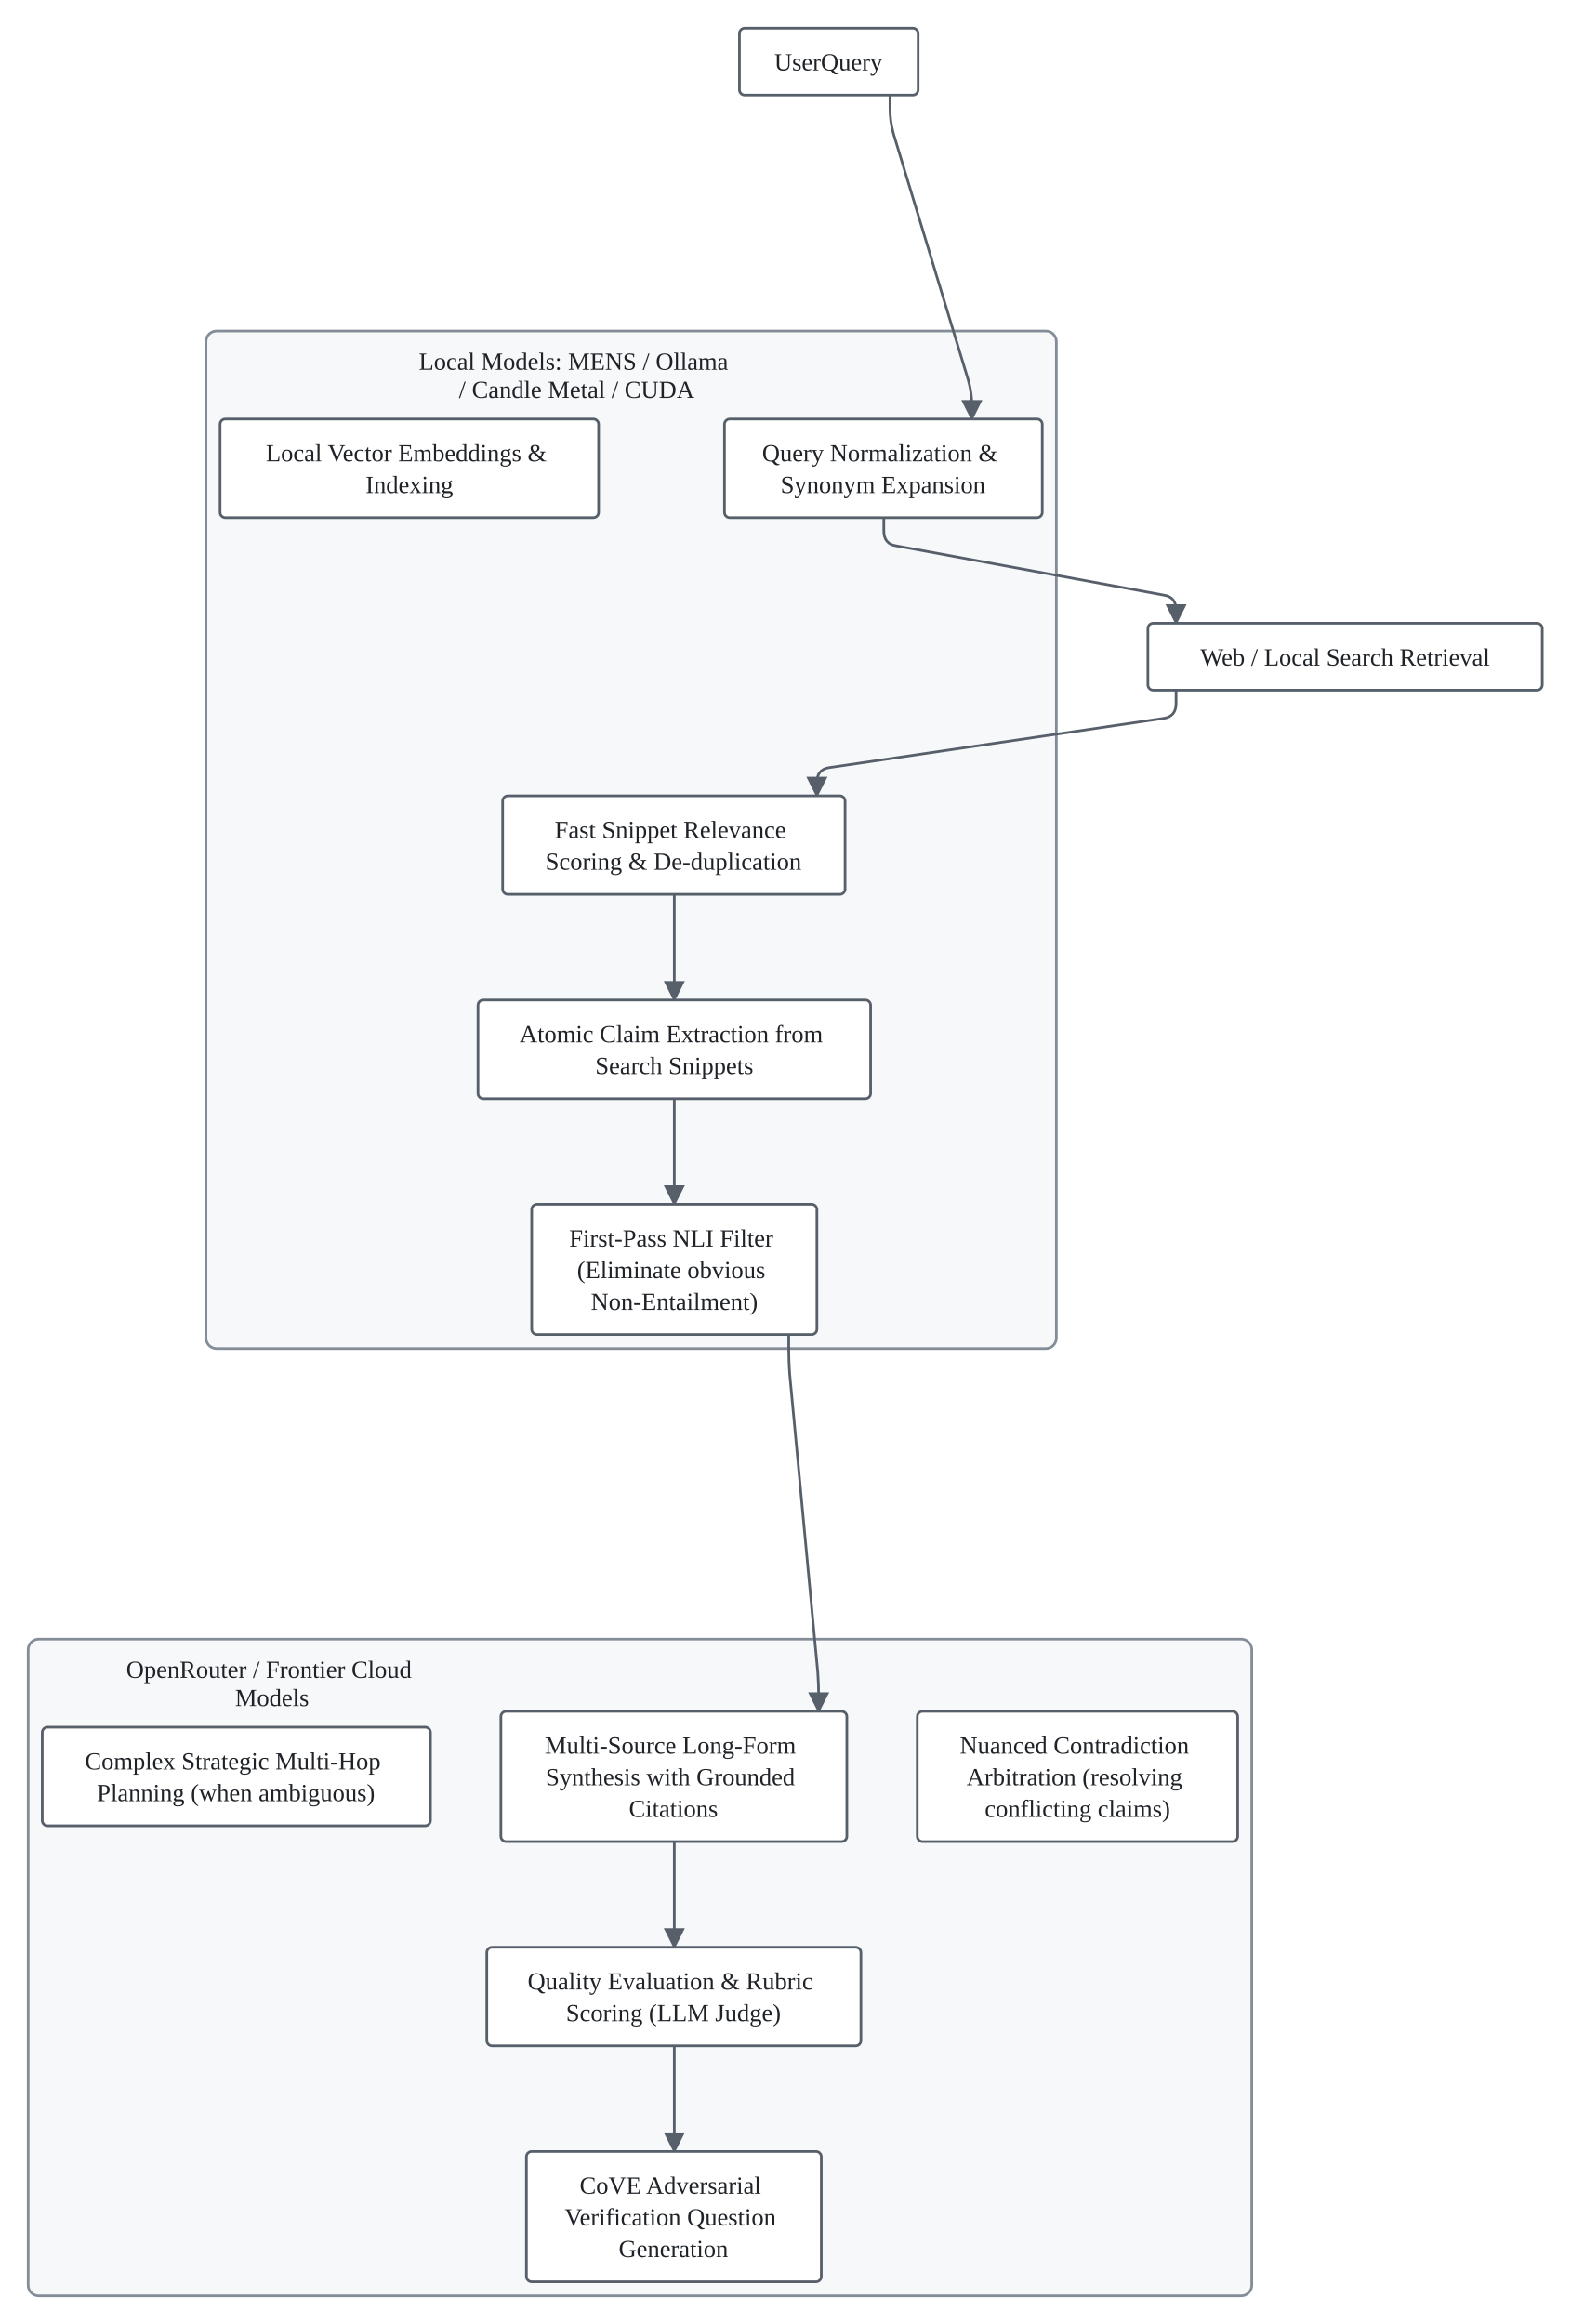
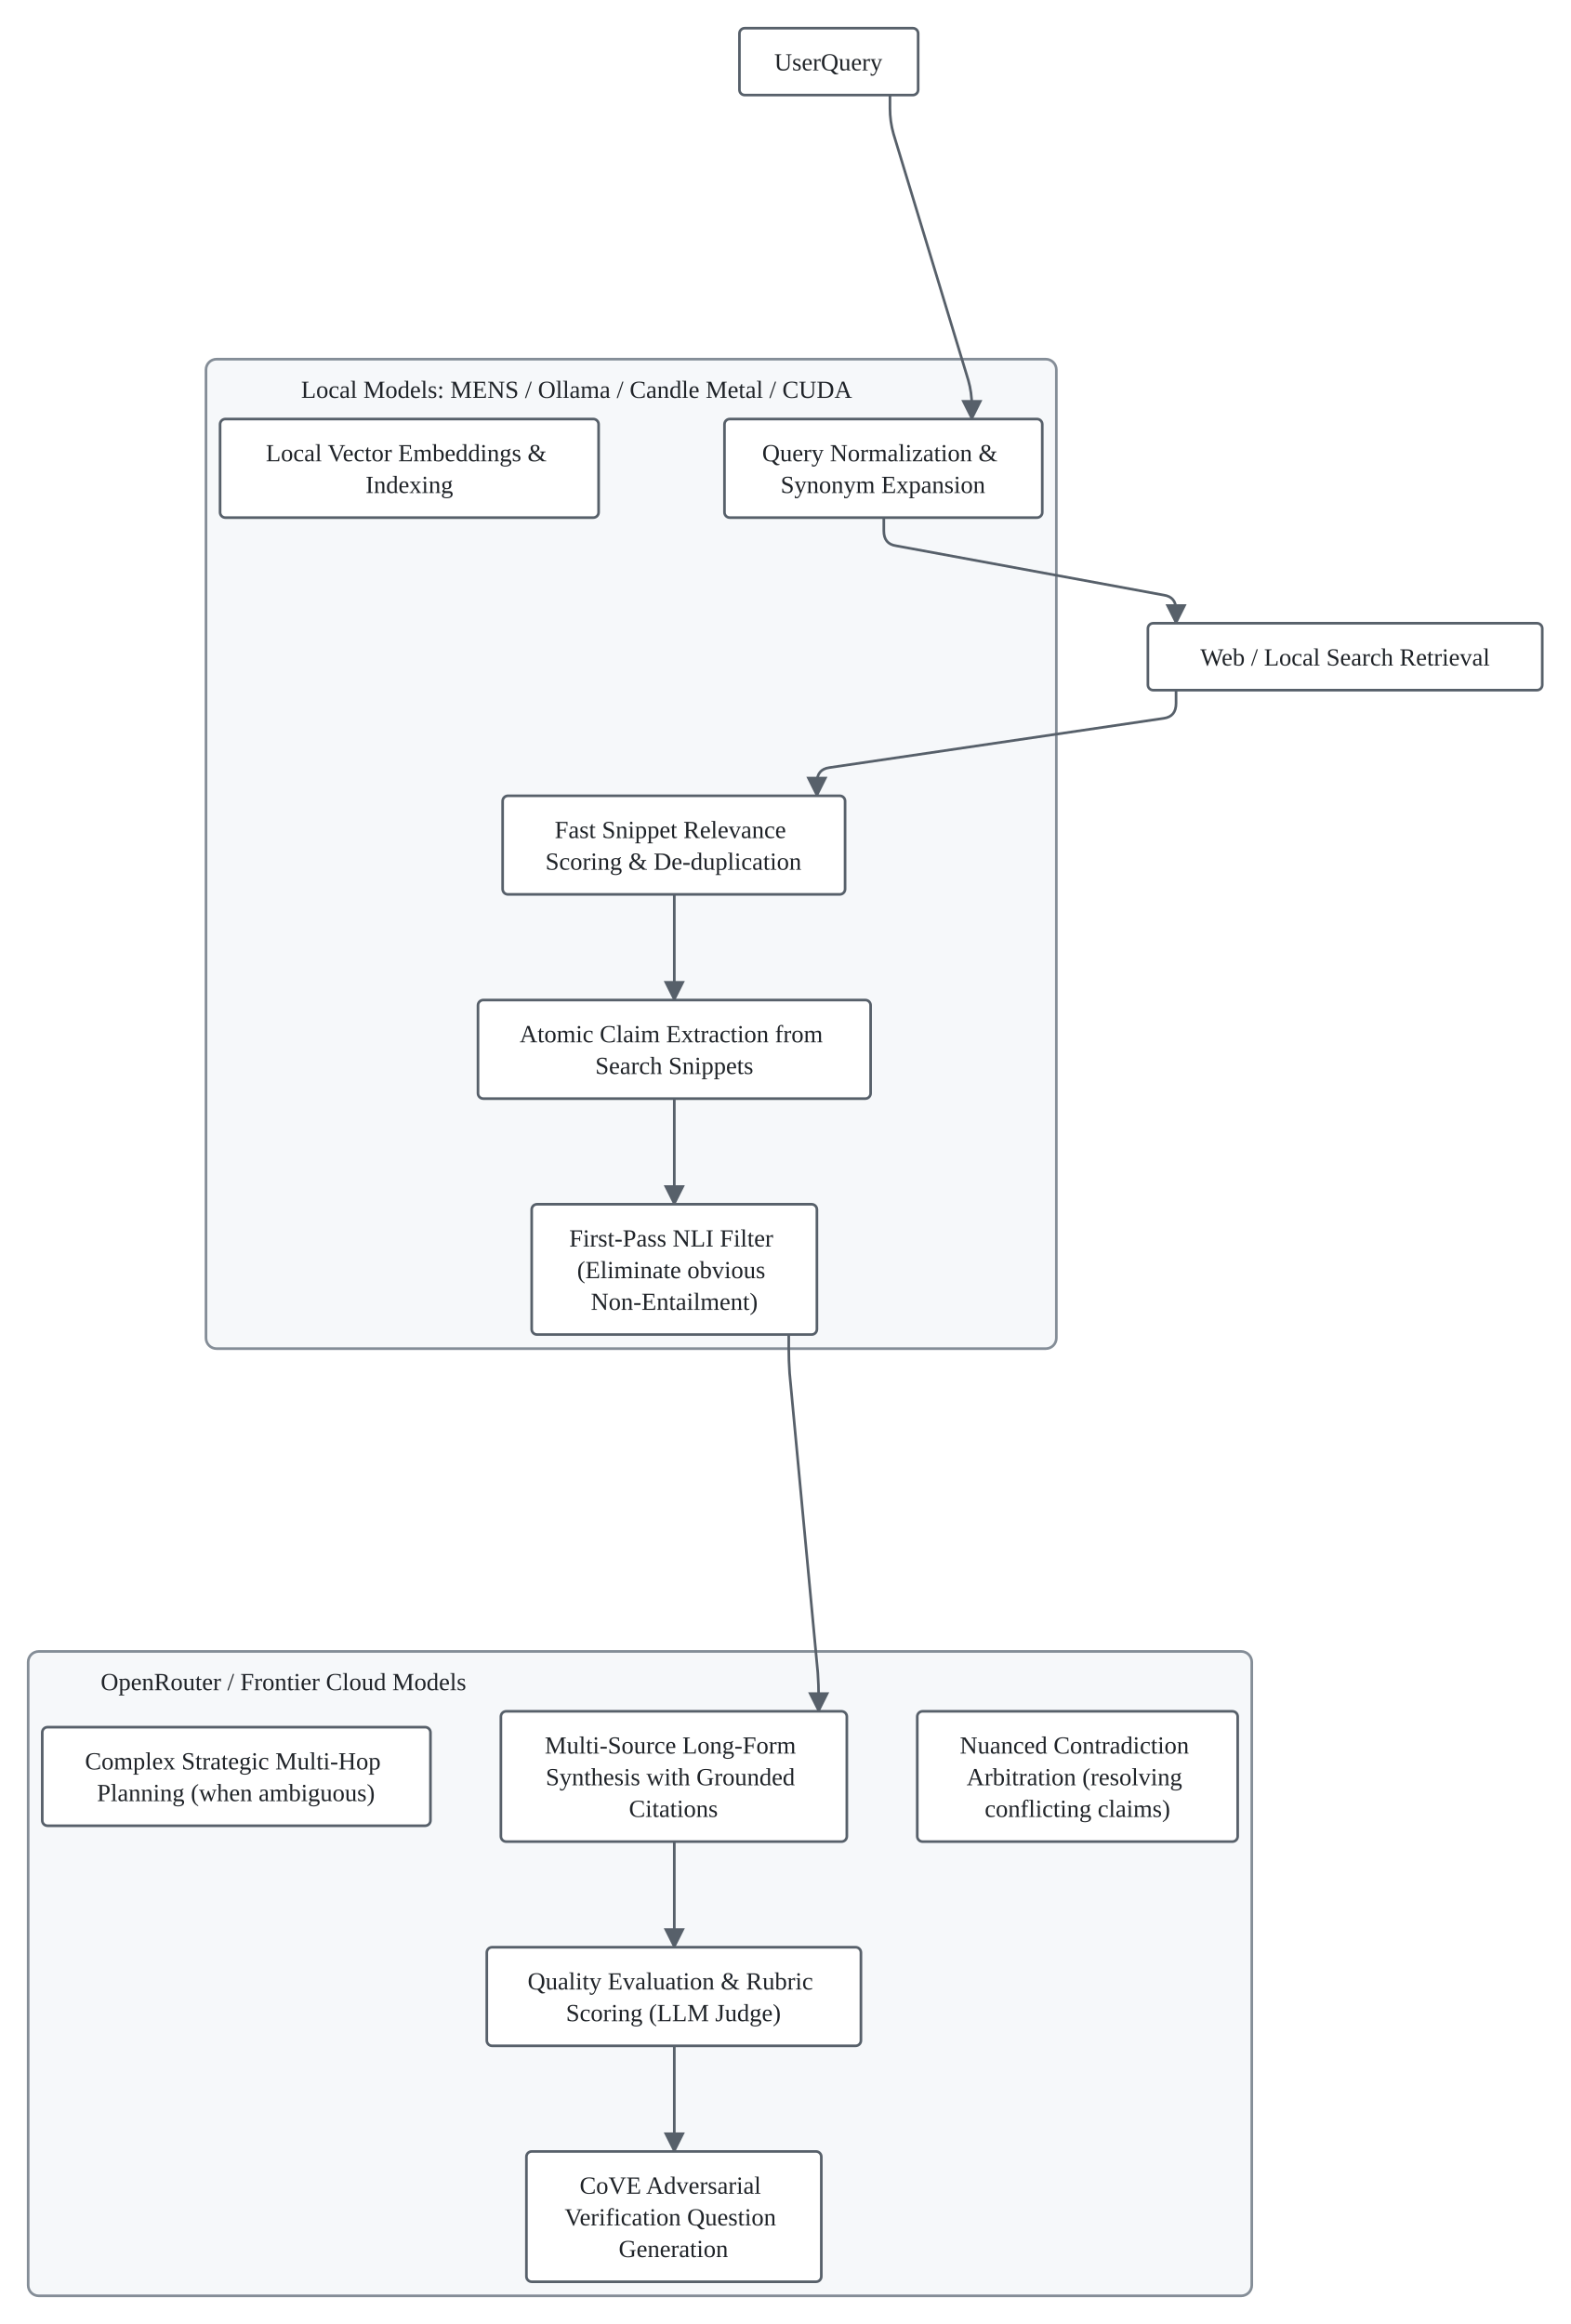
<svg xmlns="http://www.w3.org/2000/svg" viewBox="0 0 892 1320" role="img" aria-labelledby="vd-title vd-desc" class="vd-diagram" style="font-family:var(--vd-font,Arimo,Arial,Liberation Sans,Helvetica,sans-serif);font-size:14px">
  <defs>
    <marker id="vd-arrow" viewBox="0 0 10 10" refX="9" refY="5" markerWidth="8" markerHeight="8" orient="auto">
      <path d="M0 0L10 5L0 10z" style="fill:var(--vd-edge,#57606a)" />
    </marker>
  </defs>
  <g class="vd-containers">
-     <rect class="vd-container" x="117" y="188" width="483" height="578" rx="6" style="fill:var(--vd-container-fill,#f6f8fa);stroke:var(--vd-container-stroke,#848d97);stroke-width:1.5" />
-     <text class="vd-container-label" x="327.5" y="210" text-anchor="middle" style="fill:var(--vd-text,#1f2328);stroke:none">
-       <tspan x="327.5" dy="0">Local Models: MENS / Ollama</tspan>
-       <tspan x="327.5" dy="16">/ Candle Metal / CUDA</tspan>
+     <rect class="vd-container" x="117" y="204" width="483" height="562" rx="6" style="fill:var(--vd-container-fill,#f6f8fa);stroke:var(--vd-container-stroke,#848d97);stroke-width:1.5" />
+     <text class="vd-container-label" x="327.5" y="226" text-anchor="middle" style="fill:var(--vd-text,#1f2328);stroke:none">
+       <tspan x="327.5" dy="0">Local Models: MENS / Ollama / Candle Metal / CUDA</tspan>
    </text>
-     <rect class="vd-container" x="16" y="931" width="695" height="373" rx="6" style="fill:var(--vd-container-fill,#f6f8fa);stroke:var(--vd-container-stroke,#848d97);stroke-width:1.5" />
-     <text class="vd-container-label" x="154.5" y="953" text-anchor="middle" style="fill:var(--vd-text,#1f2328);stroke:none">
-       <tspan x="154.5" dy="0">OpenRouter / Frontier Cloud</tspan>
-       <tspan x="154.5" dy="16">Models</tspan>
+     <rect class="vd-container" x="16" y="938" width="695" height="366" rx="6" style="fill:var(--vd-container-fill,#f6f8fa);stroke:var(--vd-container-stroke,#848d97);stroke-width:1.5" />
+     <text class="vd-container-label" x="161" y="960" text-anchor="middle" style="fill:var(--vd-text,#1f2328);stroke:none">
+       <tspan x="161" dy="0">OpenRouter / Frontier Cloud Models</tspan>
    </text>
  </g>
  <g class="vd-edges" style="fill:none;stroke:var(--vd-edge,#57606a);stroke-width:1.5">
    <path class="vd-edge" d="M383 508L383 568" marker-end="url(#vd-arrow)" />
    <path class="vd-edge" d="M383 624L383 684" marker-end="url(#vd-arrow)" />
    <path class="vd-edge" d="M383 1046L383 1106" marker-end="url(#vd-arrow)" />
    <path class="vd-edge" d="M383 1162L383 1222" marker-end="url(#vd-arrow)" />
    <path class="vd-edge" d="M505.5 54L505.5 61.5Q505.5 69 507.5 76L550 216Q552 223 552 230.5L552 238" marker-end="url(#vd-arrow)" />
    <path class="vd-edge" d="M502 294L502 301.5Q502 309 509 310L661 338Q668 339 668 346.5L668 354" marker-end="url(#vd-arrow)" />
    <path class="vd-edge" d="M668 392L668 399.5Q668 407 661 408L471 436Q464 437 464 444.5L464 452" marker-end="url(#vd-arrow)" />
    <path class="vd-edge" d="M448 758L448 765.5Q448 773 448.5 780L464.5 950Q465 957 465 964.5L465 972" marker-end="url(#vd-arrow)" />
  </g>
  <g class="vd-nodes">
    <g class="vd-node">
      <rect class="vd-node-shape" x="420" y="16" width="101.5" height="38" rx="3" style="fill:var(--vd-node-fill,#fff);stroke:var(--vd-node-stroke,#57606a);stroke-width:1.5" />
      <text class="vd-label" x="470.5" y="40" text-anchor="middle" style="fill:var(--vd-text,#1f2328);stroke:none">
        <tspan x="470.5" dy="0">UserQuery</tspan>
      </text>
    </g>
    <g class="vd-node">
      <rect class="vd-node-shape" x="652" y="354" width="224" height="38" rx="3" style="fill:var(--vd-node-fill,#fff);stroke:var(--vd-node-stroke,#57606a);stroke-width:1.5" />
      <text class="vd-label" x="764" y="378" text-anchor="middle" style="fill:var(--vd-text,#1f2328);stroke:none">
        <tspan x="764" dy="0">Web / Local Search Retrieval</tspan>
      </text>
    </g>
    <g class="vd-node">
      <rect class="vd-node-shape" x="411.5" y="238" width="180.5" height="56" rx="3" style="fill:var(--vd-node-fill,#fff);stroke:var(--vd-node-stroke,#57606a);stroke-width:1.5" />
      <text class="vd-label" x="501.5" y="262" text-anchor="middle" style="fill:var(--vd-text,#1f2328);stroke:none">
        <tspan x="501.5" dy="0">Query Normalization &amp;</tspan>
        <tspan x="501.5" dy="18">Synonym Expansion</tspan>
      </text>
    </g>
    <g class="vd-node">
      <rect class="vd-node-shape" x="285.5" y="452" width="194.5" height="56" rx="3" style="fill:var(--vd-node-fill,#fff);stroke:var(--vd-node-stroke,#57606a);stroke-width:1.5" />
      <text class="vd-label" x="382.5" y="476" text-anchor="middle" style="fill:var(--vd-text,#1f2328);stroke:none">
        <tspan x="382.5" dy="0">Fast Snippet Relevance</tspan>
        <tspan x="382.5" dy="18">Scoring &amp; De-duplication</tspan>
      </text>
    </g>
    <g class="vd-node">
      <rect class="vd-node-shape" x="271.5" y="568" width="223" height="56" rx="3" style="fill:var(--vd-node-fill,#fff);stroke:var(--vd-node-stroke,#57606a);stroke-width:1.5" />
      <text class="vd-label" x="383" y="592" text-anchor="middle" style="fill:var(--vd-text,#1f2328);stroke:none">
        <tspan x="383" dy="0">Atomic Claim Extraction from</tspan>
        <tspan x="383" dy="18">Search Snippets</tspan>
      </text>
    </g>
    <g class="vd-node">
      <rect class="vd-node-shape" x="302" y="684" width="162" height="74" rx="3" style="fill:var(--vd-node-fill,#fff);stroke:var(--vd-node-stroke,#57606a);stroke-width:1.5" />
      <text class="vd-label" x="383" y="708" text-anchor="middle" style="fill:var(--vd-text,#1f2328);stroke:none">
        <tspan x="383" dy="0">First-Pass NLI Filter</tspan>
        <tspan x="383" dy="18">(Eliminate obvious</tspan>
        <tspan x="383" dy="18">Non-Entailment)</tspan>
      </text>
    </g>
    <g class="vd-node">
      <rect class="vd-node-shape" x="125" y="238" width="215" height="56" rx="3" style="fill:var(--vd-node-fill,#fff);stroke:var(--vd-node-stroke,#57606a);stroke-width:1.5" />
      <text class="vd-label" x="232.5" y="262" text-anchor="middle" style="fill:var(--vd-text,#1f2328);stroke:none">
        <tspan x="232.5" dy="0">Local Vector Embeddings &amp;</tspan>
        <tspan x="232.5" dy="18">Indexing</tspan>
      </text>
    </g>
    <g class="vd-node">
      <rect class="vd-node-shape" x="24" y="981" width="220.5" height="56" rx="3" style="fill:var(--vd-node-fill,#fff);stroke:var(--vd-node-stroke,#57606a);stroke-width:1.5" />
      <text class="vd-label" x="134" y="1005" text-anchor="middle" style="fill:var(--vd-text,#1f2328);stroke:none">
        <tspan x="134" dy="0">Complex Strategic Multi-Hop</tspan>
        <tspan x="134" dy="18">Planning (when ambiguous)</tspan>
      </text>
    </g>
    <g class="vd-node">
      <rect class="vd-node-shape" x="284.5" y="972" width="196.5" height="74" rx="3" style="fill:var(--vd-node-fill,#fff);stroke:var(--vd-node-stroke,#57606a);stroke-width:1.5" />
      <text class="vd-label" x="382.5" y="996" text-anchor="middle" style="fill:var(--vd-text,#1f2328);stroke:none">
        <tspan x="382.5" dy="0">Multi-Source Long-Form</tspan>
        <tspan x="382.5" dy="18">Synthesis with Grounded</tspan>
        <tspan x="382.5" dy="18">Citations</tspan>
      </text>
    </g>
    <g class="vd-node">
      <rect class="vd-node-shape" x="521" y="972" width="182" height="74" rx="3" style="fill:var(--vd-node-fill,#fff);stroke:var(--vd-node-stroke,#57606a);stroke-width:1.5" />
      <text class="vd-label" x="612" y="996" text-anchor="middle" style="fill:var(--vd-text,#1f2328);stroke:none">
        <tspan x="612" dy="0">Nuanced Contradiction</tspan>
        <tspan x="612" dy="18">Arbitration (resolving</tspan>
        <tspan x="612" dy="18">conflicting claims)</tspan>
      </text>
    </g>
    <g class="vd-node">
      <rect class="vd-node-shape" x="276.5" y="1106" width="212.5" height="56" rx="3" style="fill:var(--vd-node-fill,#fff);stroke:var(--vd-node-stroke,#57606a);stroke-width:1.5" />
      <text class="vd-label" x="382.5" y="1130" text-anchor="middle" style="fill:var(--vd-text,#1f2328);stroke:none">
        <tspan x="382.5" dy="0">Quality Evaluation &amp; Rubric</tspan>
        <tspan x="382.5" dy="18">Scoring (LLM Judge)</tspan>
      </text>
    </g>
    <g class="vd-node">
      <rect class="vd-node-shape" x="299" y="1222" width="167.5" height="74" rx="3" style="fill:var(--vd-node-fill,#fff);stroke:var(--vd-node-stroke,#57606a);stroke-width:1.5" />
      <text class="vd-label" x="382.5" y="1246" text-anchor="middle" style="fill:var(--vd-text,#1f2328);stroke:none">
        <tspan x="382.5" dy="0">CoVE Adversarial</tspan>
        <tspan x="382.5" dy="18">Verification Question</tspan>
        <tspan x="382.5" dy="18">Generation</tspan>
      </text>
    </g>
  </g>
</svg>
